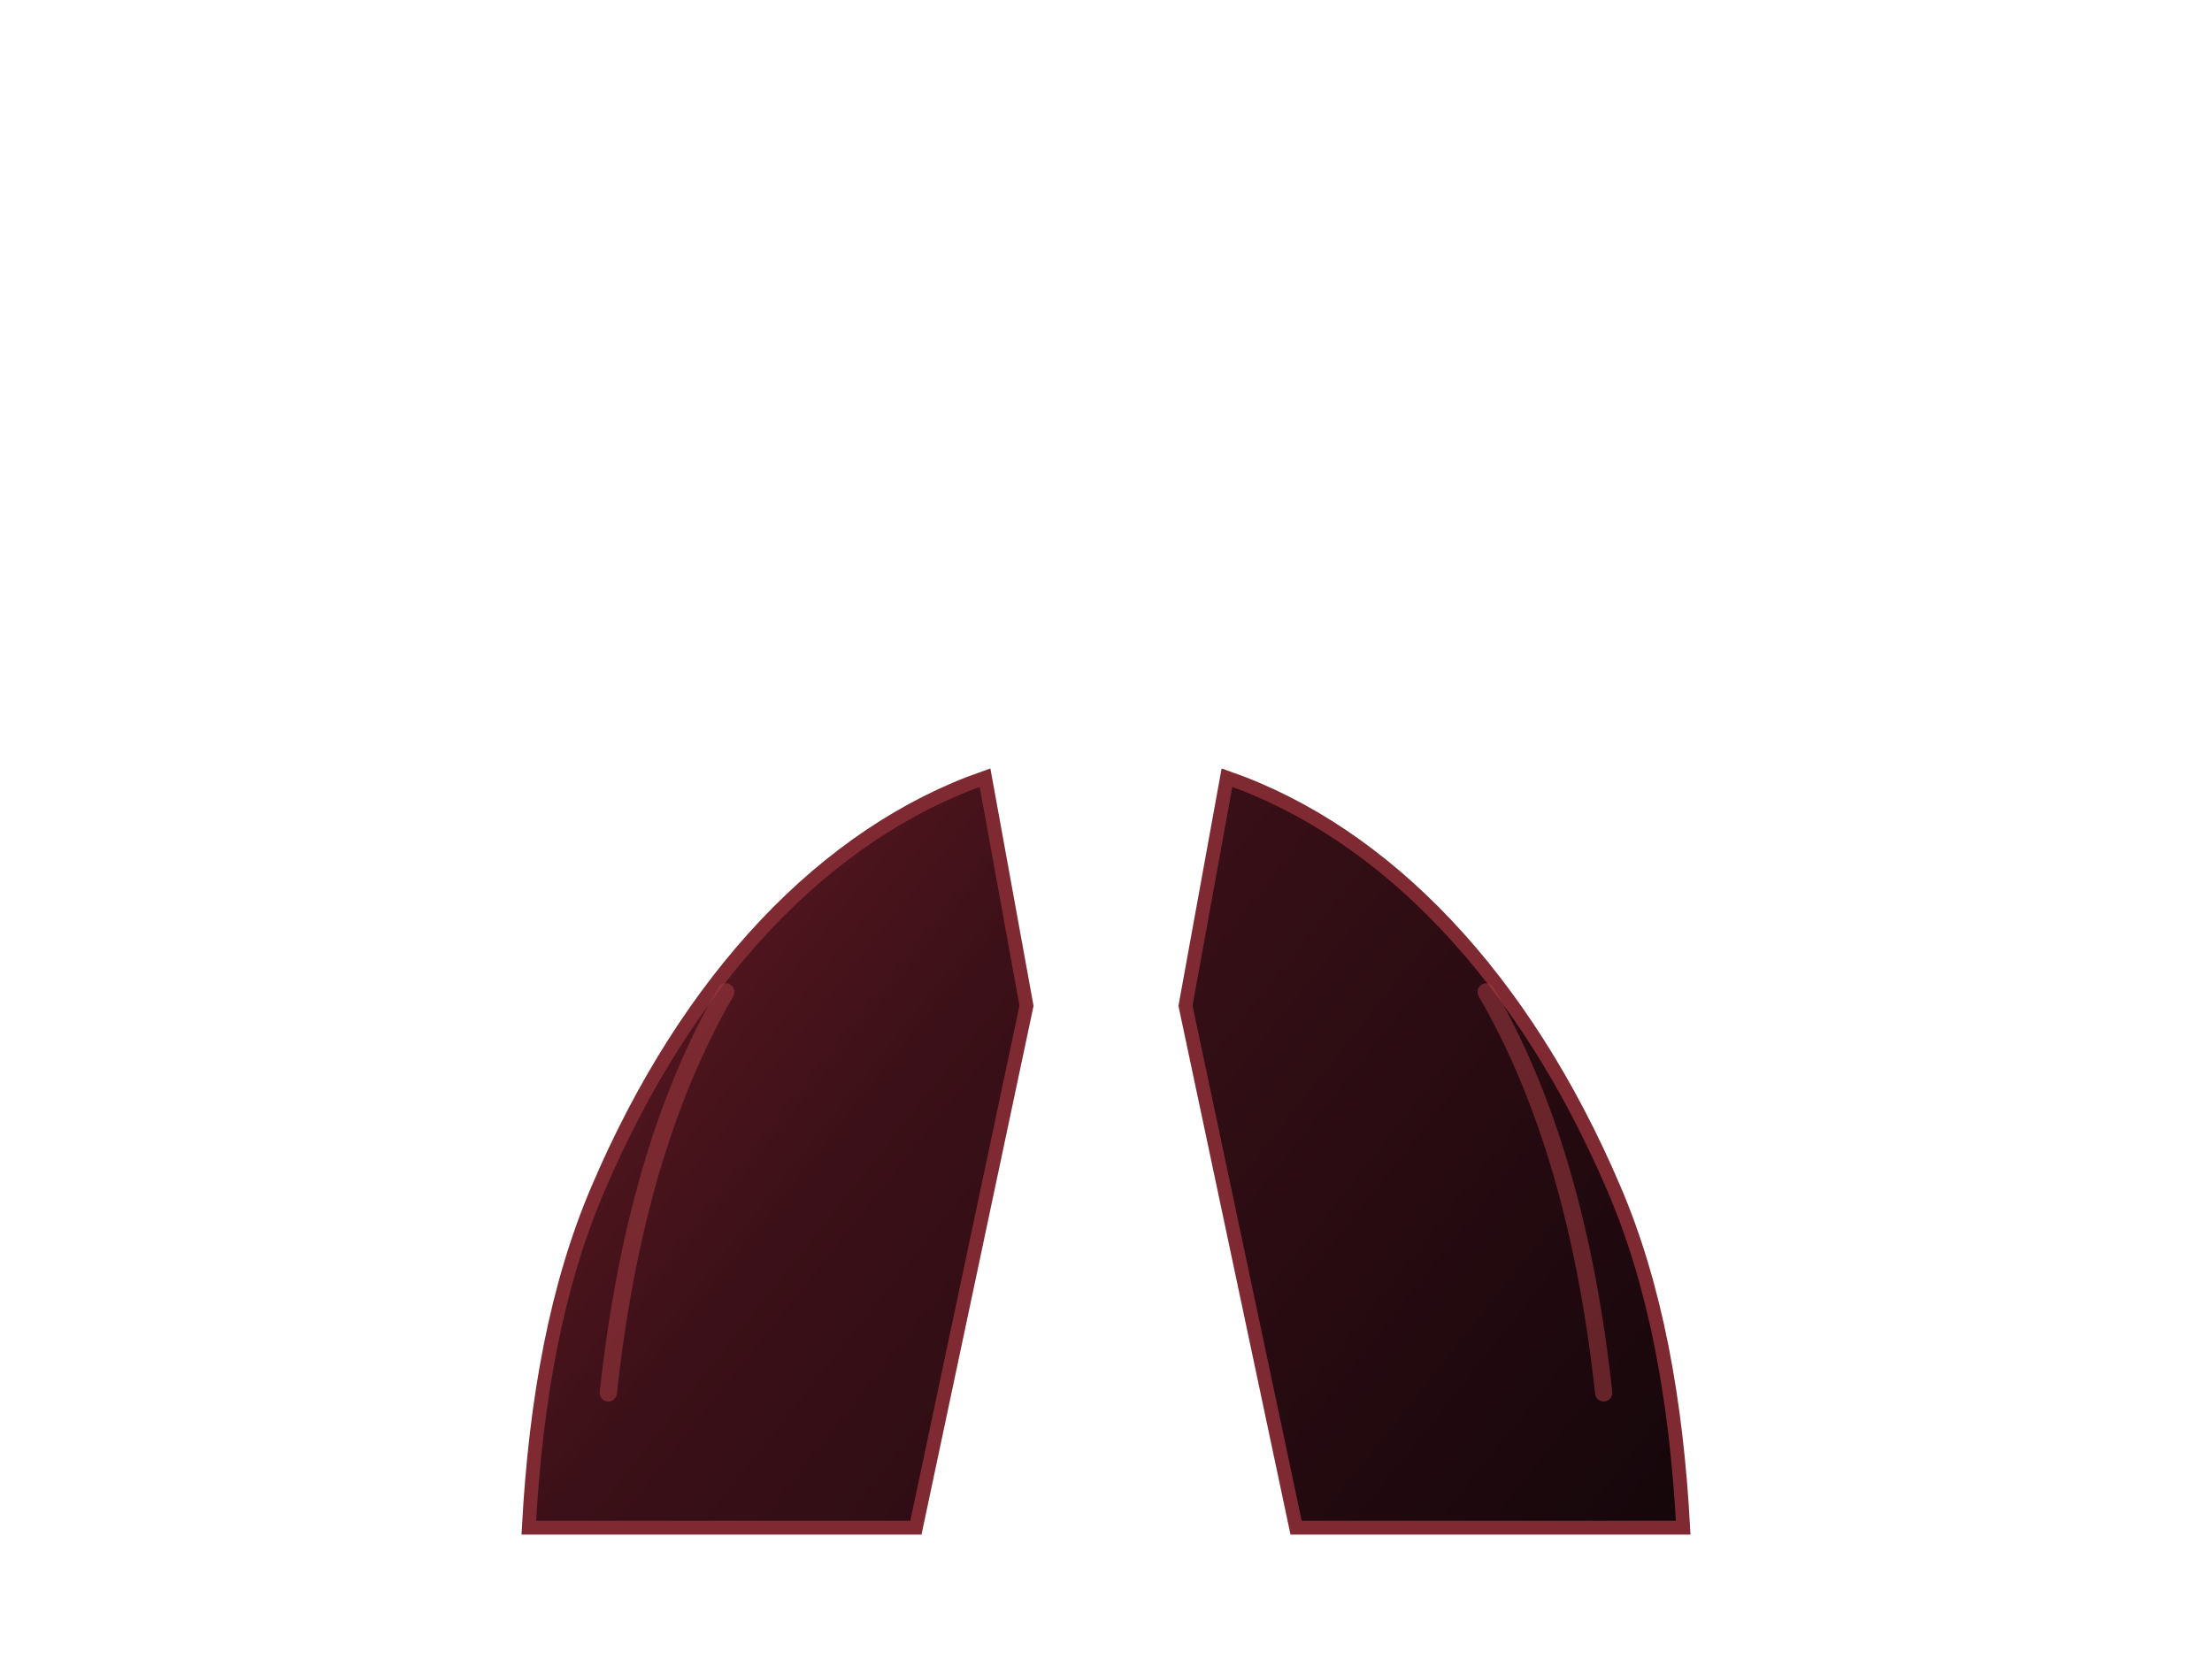
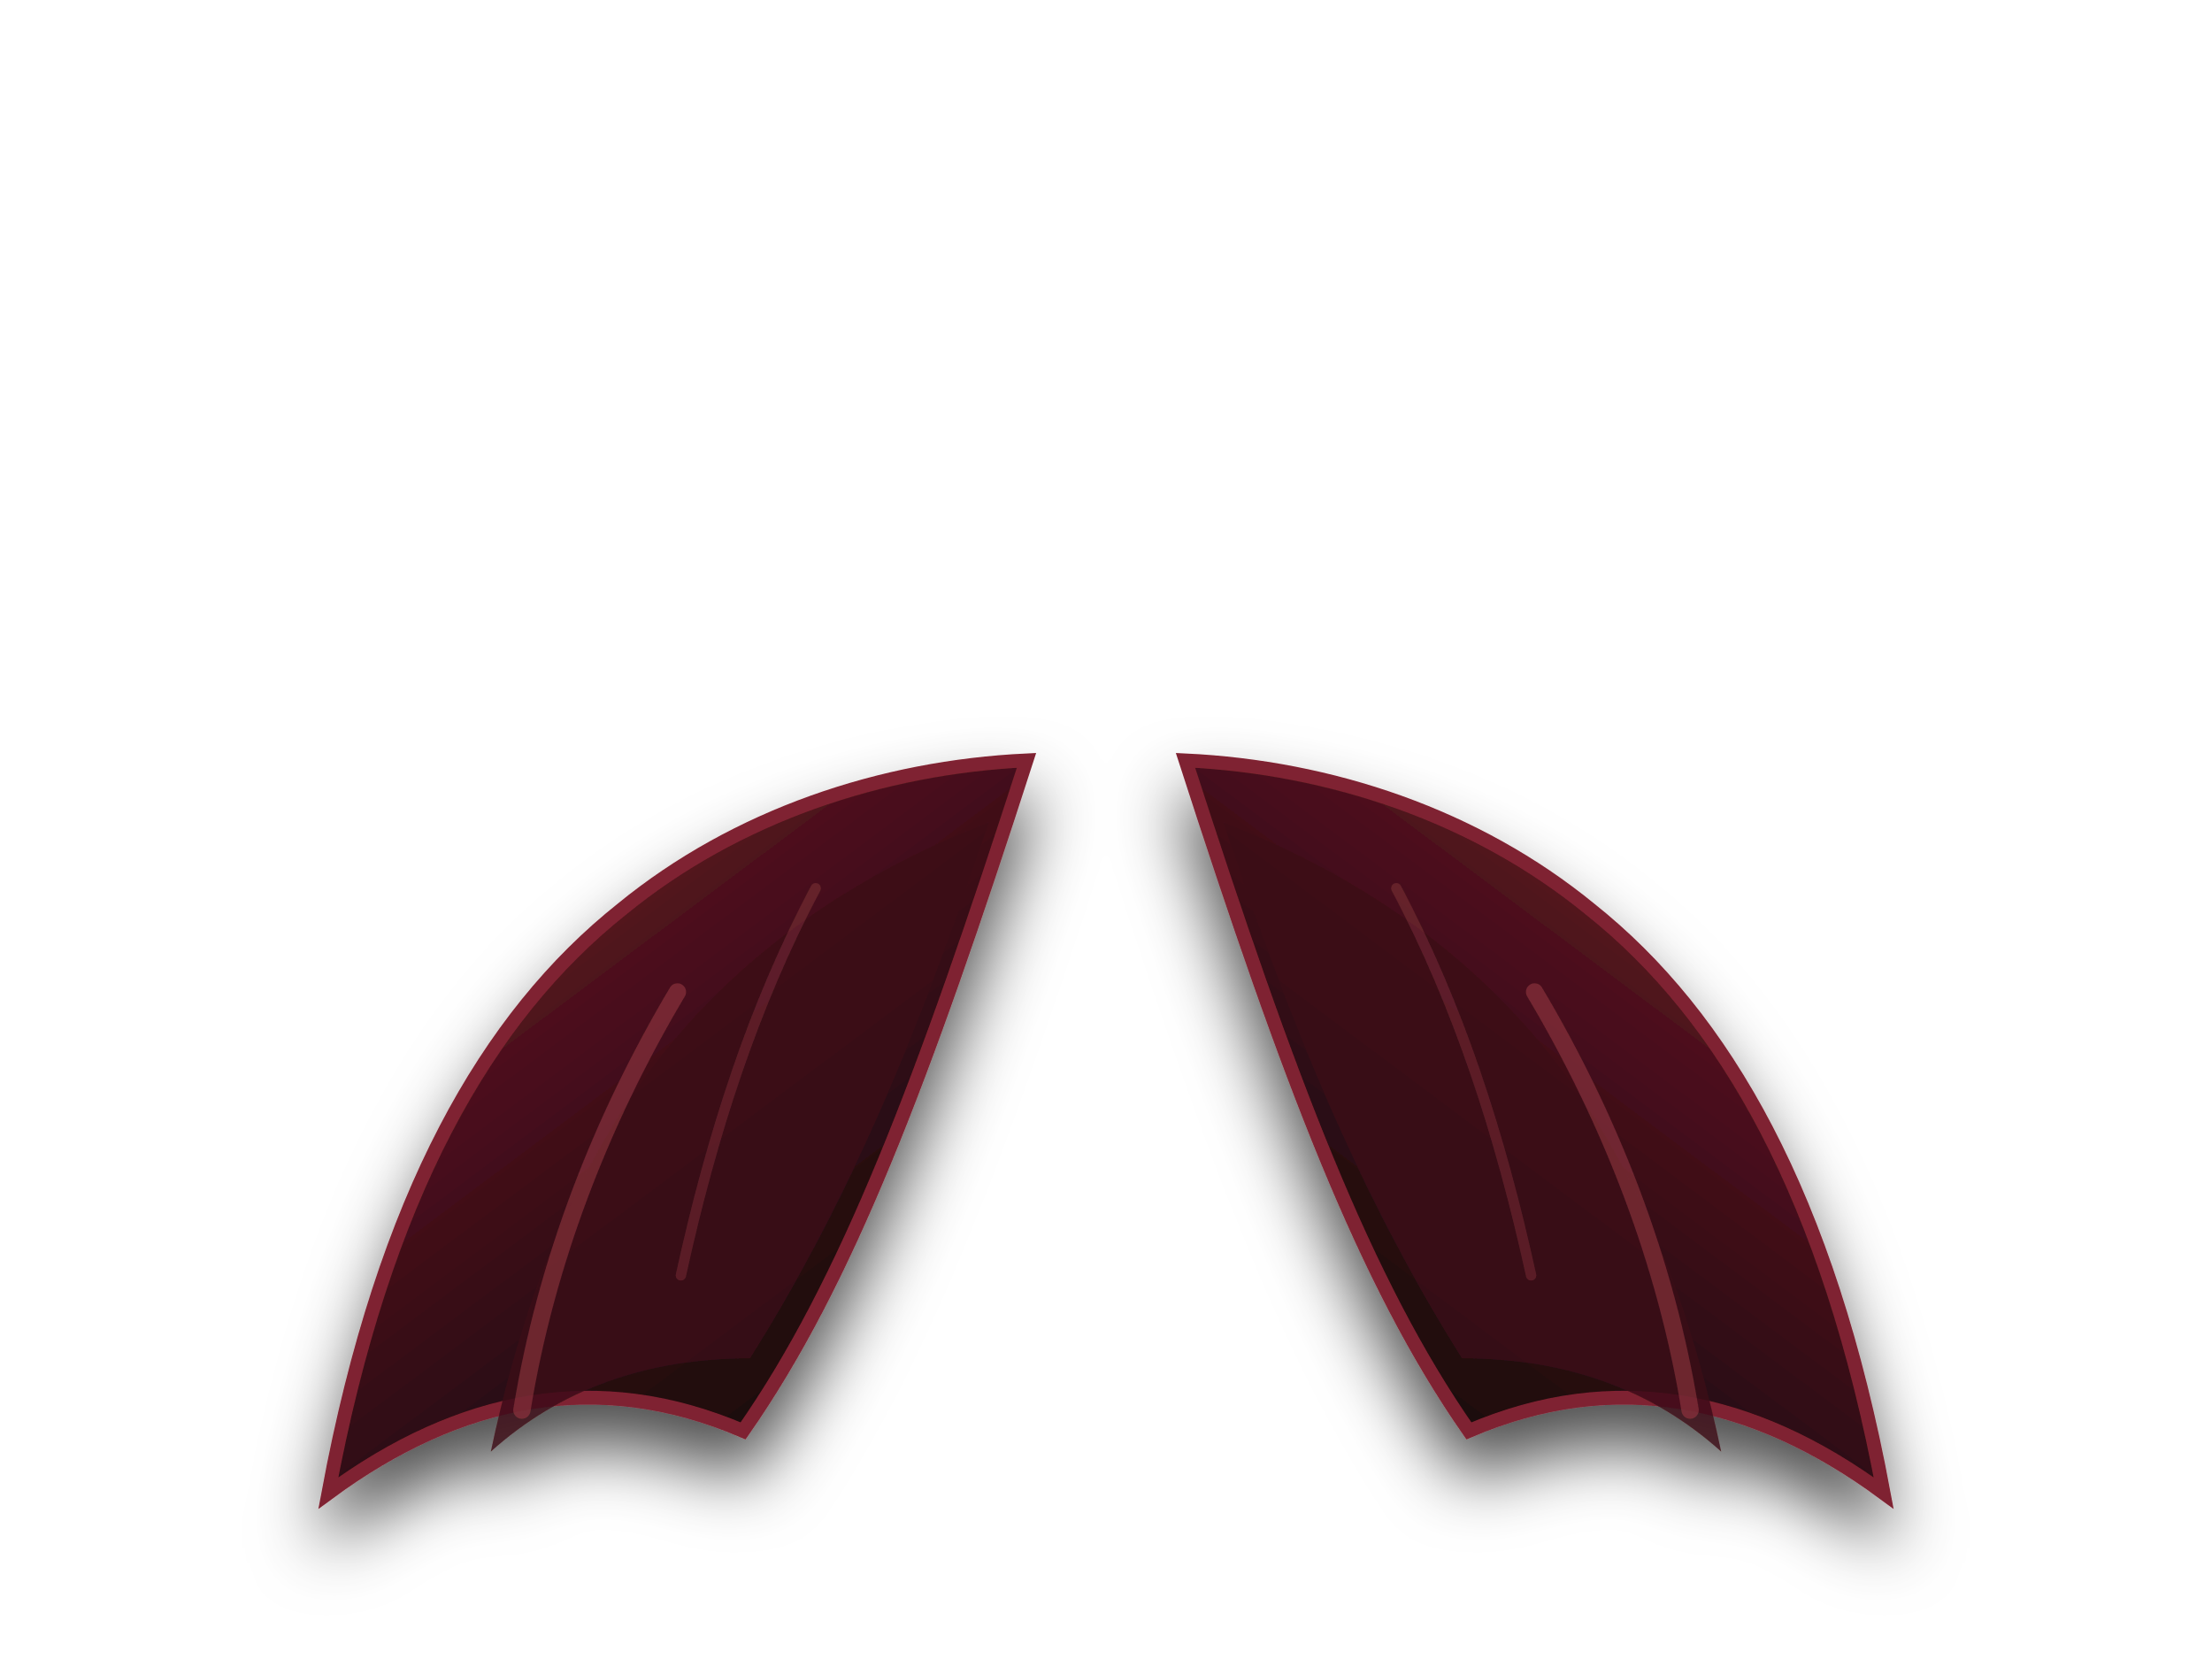
<svg xmlns="http://www.w3.org/2000/svg" viewBox="0 0 640 480" fill="none">
  <defs>
-     <linearGradient id="r" x1="168" y1="210" x2="470" y2="450" gradientUnits="userSpaceOnUse">
-       <stop stop-color="#671b24" />
-       <stop offset=".35" stop-color="#3c1018" />
-       <stop offset="1" stop-color="#16070b" />
+     <linearGradient id="clothL" x1="118" y1="205" x2="302" y2="451" gradientUnits="userSpaceOnUse">
+       <stop stop-color="#8d2735" />
+       <stop offset=".22" stop-color="#5a1421" />
+       <stop offset=".58" stop-color="#2a0a12" />
+       <stop offset="1" stop-color="#090306" />
    </linearGradient>
+     <linearGradient id="clothR" x1="522" y1="205" x2="338" y2="451" gradientUnits="userSpaceOnUse">
+       <stop stop-color="#8d2735" />
+       <stop offset=".22" stop-color="#5a1421" />
+       <stop offset=".58" stop-color="#2a0a12" />
+       <stop offset="1" stop-color="#090306" />
+     </linearGradient>
+     <filter id="shadow" x="-25%" y="-20%" width="150%" height="160%">
+       <feDropShadow dx="0" dy="12" stdDeviation="10" flood-color="#000" flood-opacity=".7" />
+     </filter>
  </defs>
-   <path d="M285 225c-46 16-86 58-112 119-12 28-18 61-20 98h112l32-151-12-66Z" fill="url(#r)" stroke="#7f2a32" stroke-width="4" />
-   <path d="M355 225c46 16 86 58 112 119 12 28 18 61 20 98H375l-32-151 12-66Z" fill="url(#r)" stroke="#7f2a32" stroke-width="4" />
-   <path d="M210 287c-18 31-29 70-34 116" stroke="#a33a42" stroke-width="5" stroke-linecap="round" opacity=".55" />
-   <path d="M430 287c18 31 29 70 34 116" stroke="#a33a42" stroke-width="5" stroke-linecap="round" opacity=".55" />
+   <g filter="url(#shadow)">
+     <path d="M297 220c-42 2-84 16-117 43-39 31-69 83-85 169 38-28 78-36 120-18 30-43 52-101 82-194Z" fill="url(#clothL)" stroke="#7f2430" stroke-width="4" />
+     <path d="M343 220c42 2 84 16 117 43 39 31 69 83 85 169-38-28-78-36-120-18-30-43-52-101-82-194Z" fill="url(#clothR)" stroke="#7f2430" stroke-width="4" />
+     <path d="M286 238c-49 19-88 50-113 95-14 25-24 54-31 87 20-18 45-27 75-27 27-43 48-91 69-155Z" fill="#3b0d17" opacity=".82" />
+     <path d="M354 238c49 19 88 50 113 95 14 25 24 54 31 87-20-18-45-27-75-27-27-43-48-91-69-155Z" fill="#3b0d17" opacity=".82" />
+     <path d="M196 287c-22 37-38 78-45 121" stroke="#b44551" stroke-width="5" stroke-linecap="round" opacity=".42" />
+     <path d="M444 287c22 37 38 78 45 121" stroke="#b44551" stroke-width="5" stroke-linecap="round" opacity=".42" />
+     <path d="M236 257c-18 34-30 71-39 112" stroke="#d15c64" stroke-width="3" stroke-linecap="round" opacity=".22" />
+     <path d="M404 257c18 34 30 71 39 112" stroke="#d15c64" stroke-width="3" stroke-linecap="round" opacity=".22" />
+   </g>
</svg>
